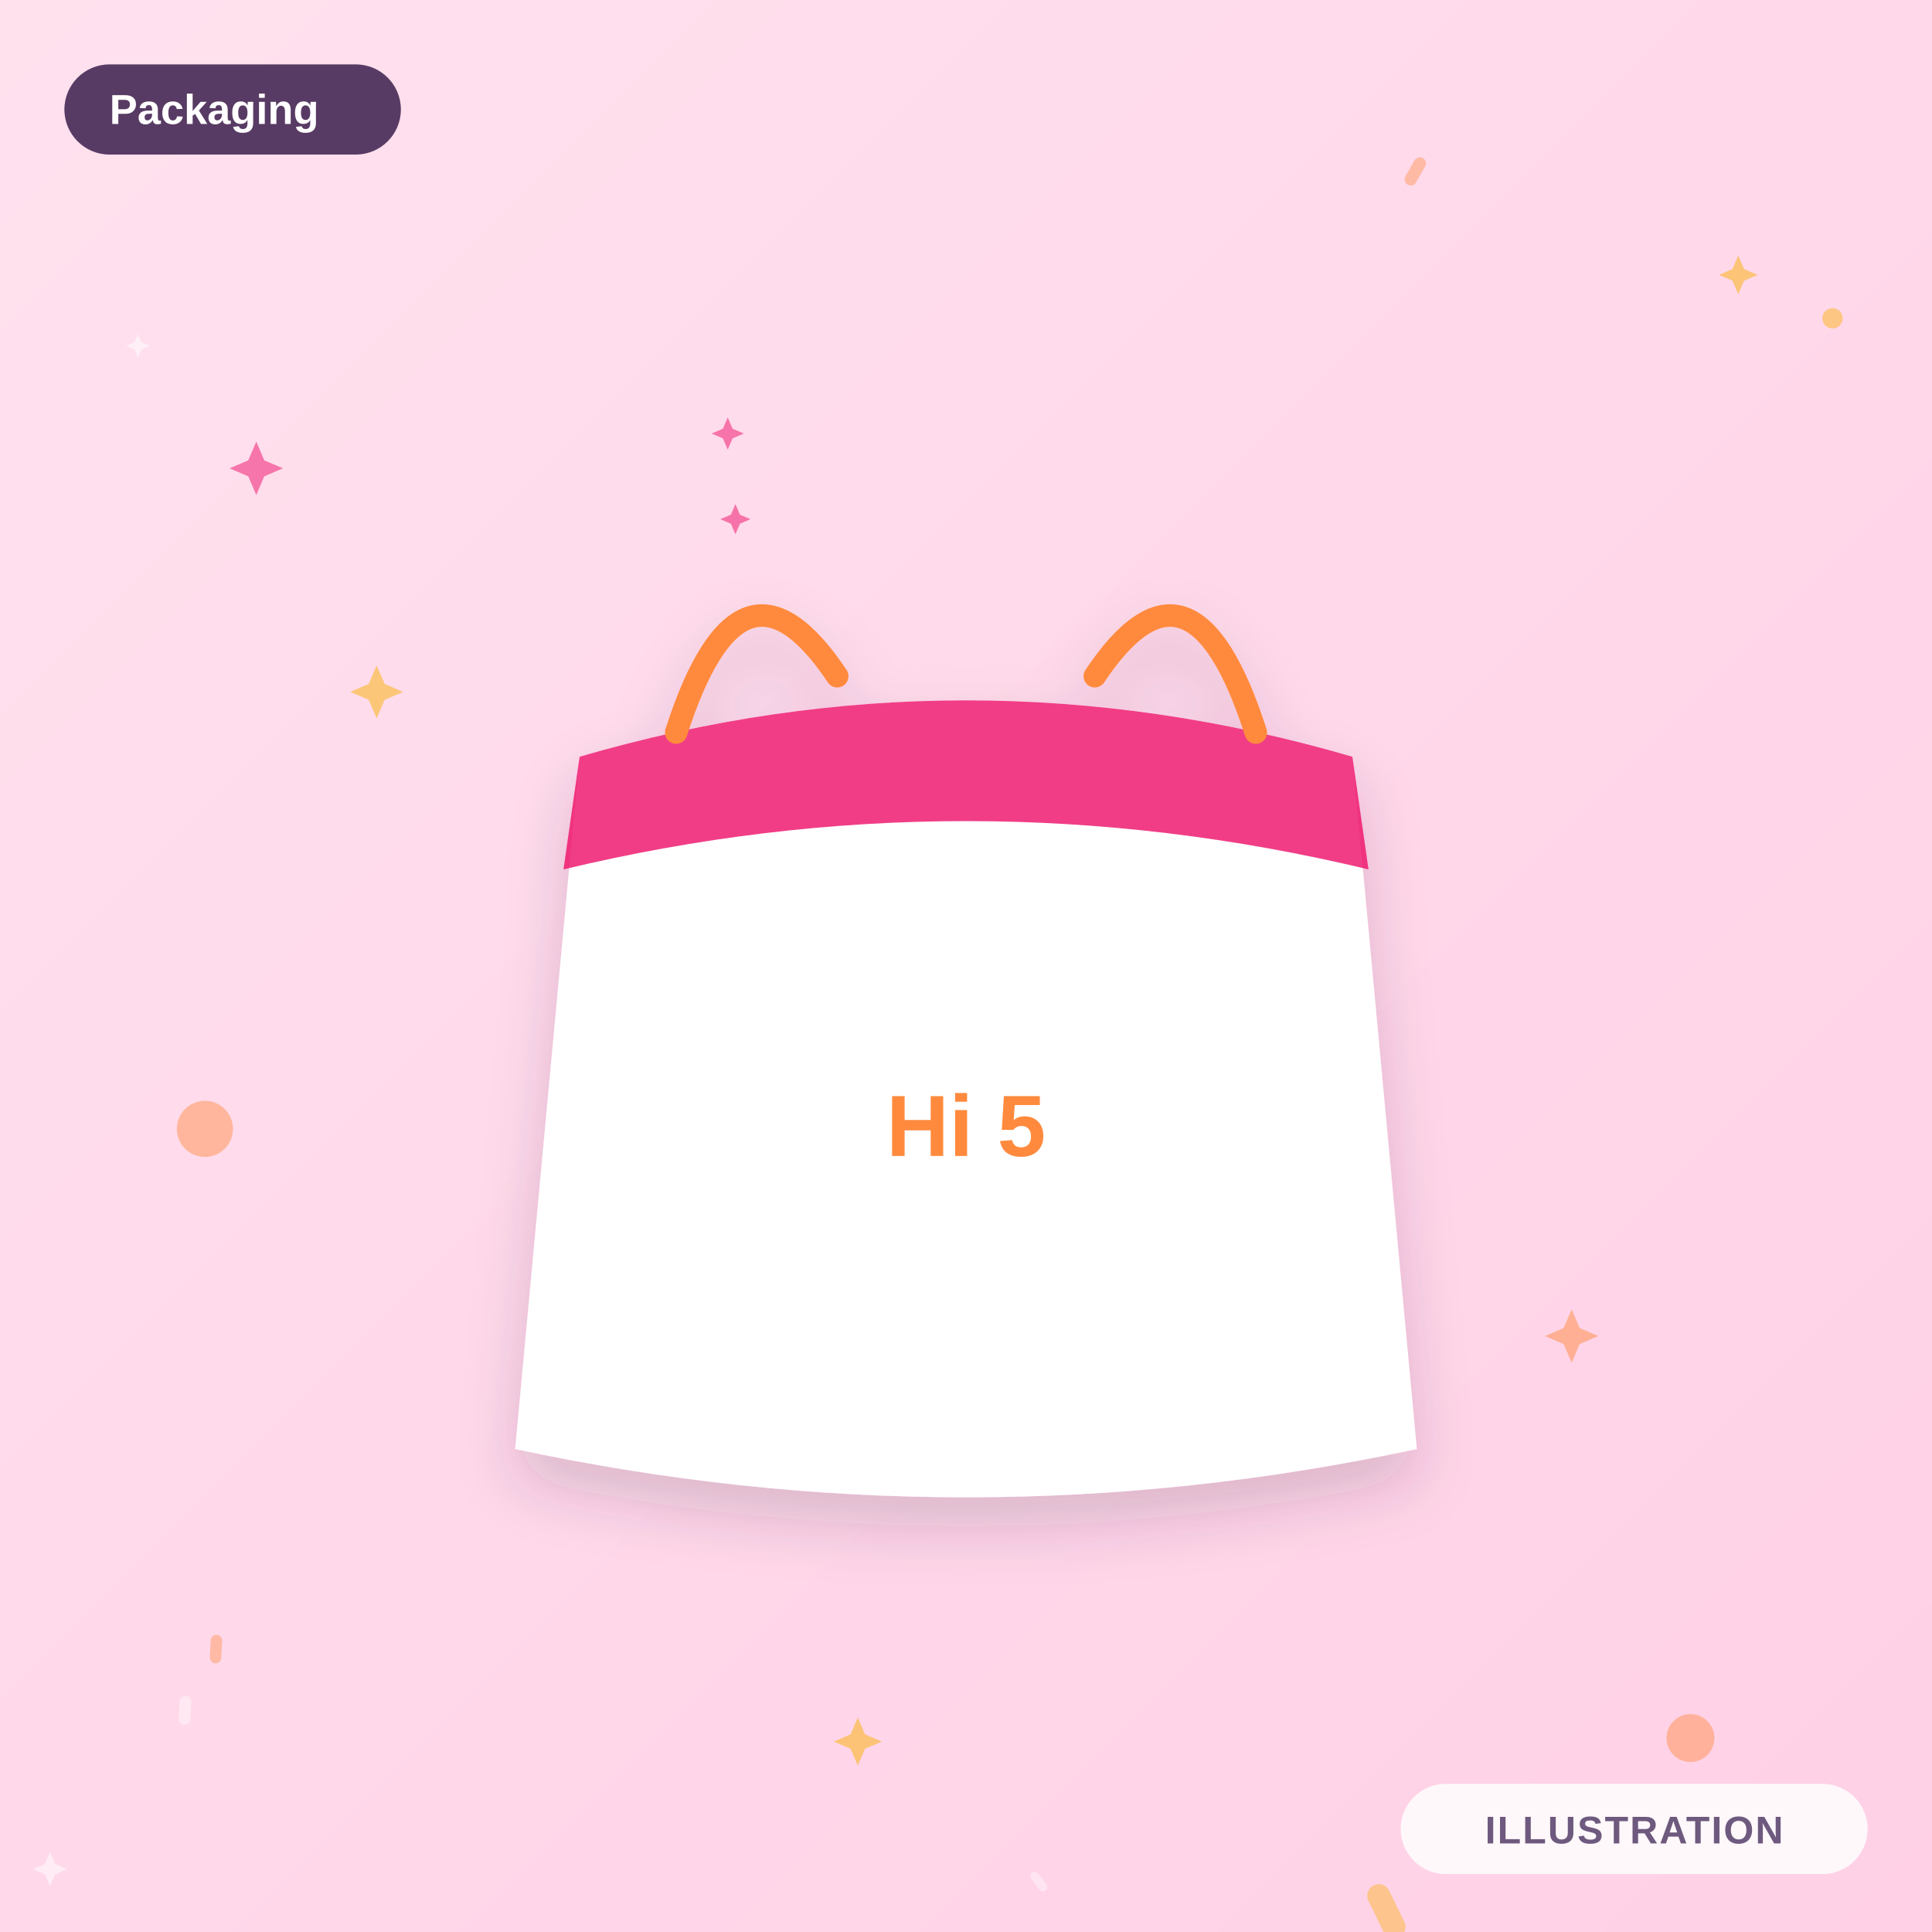
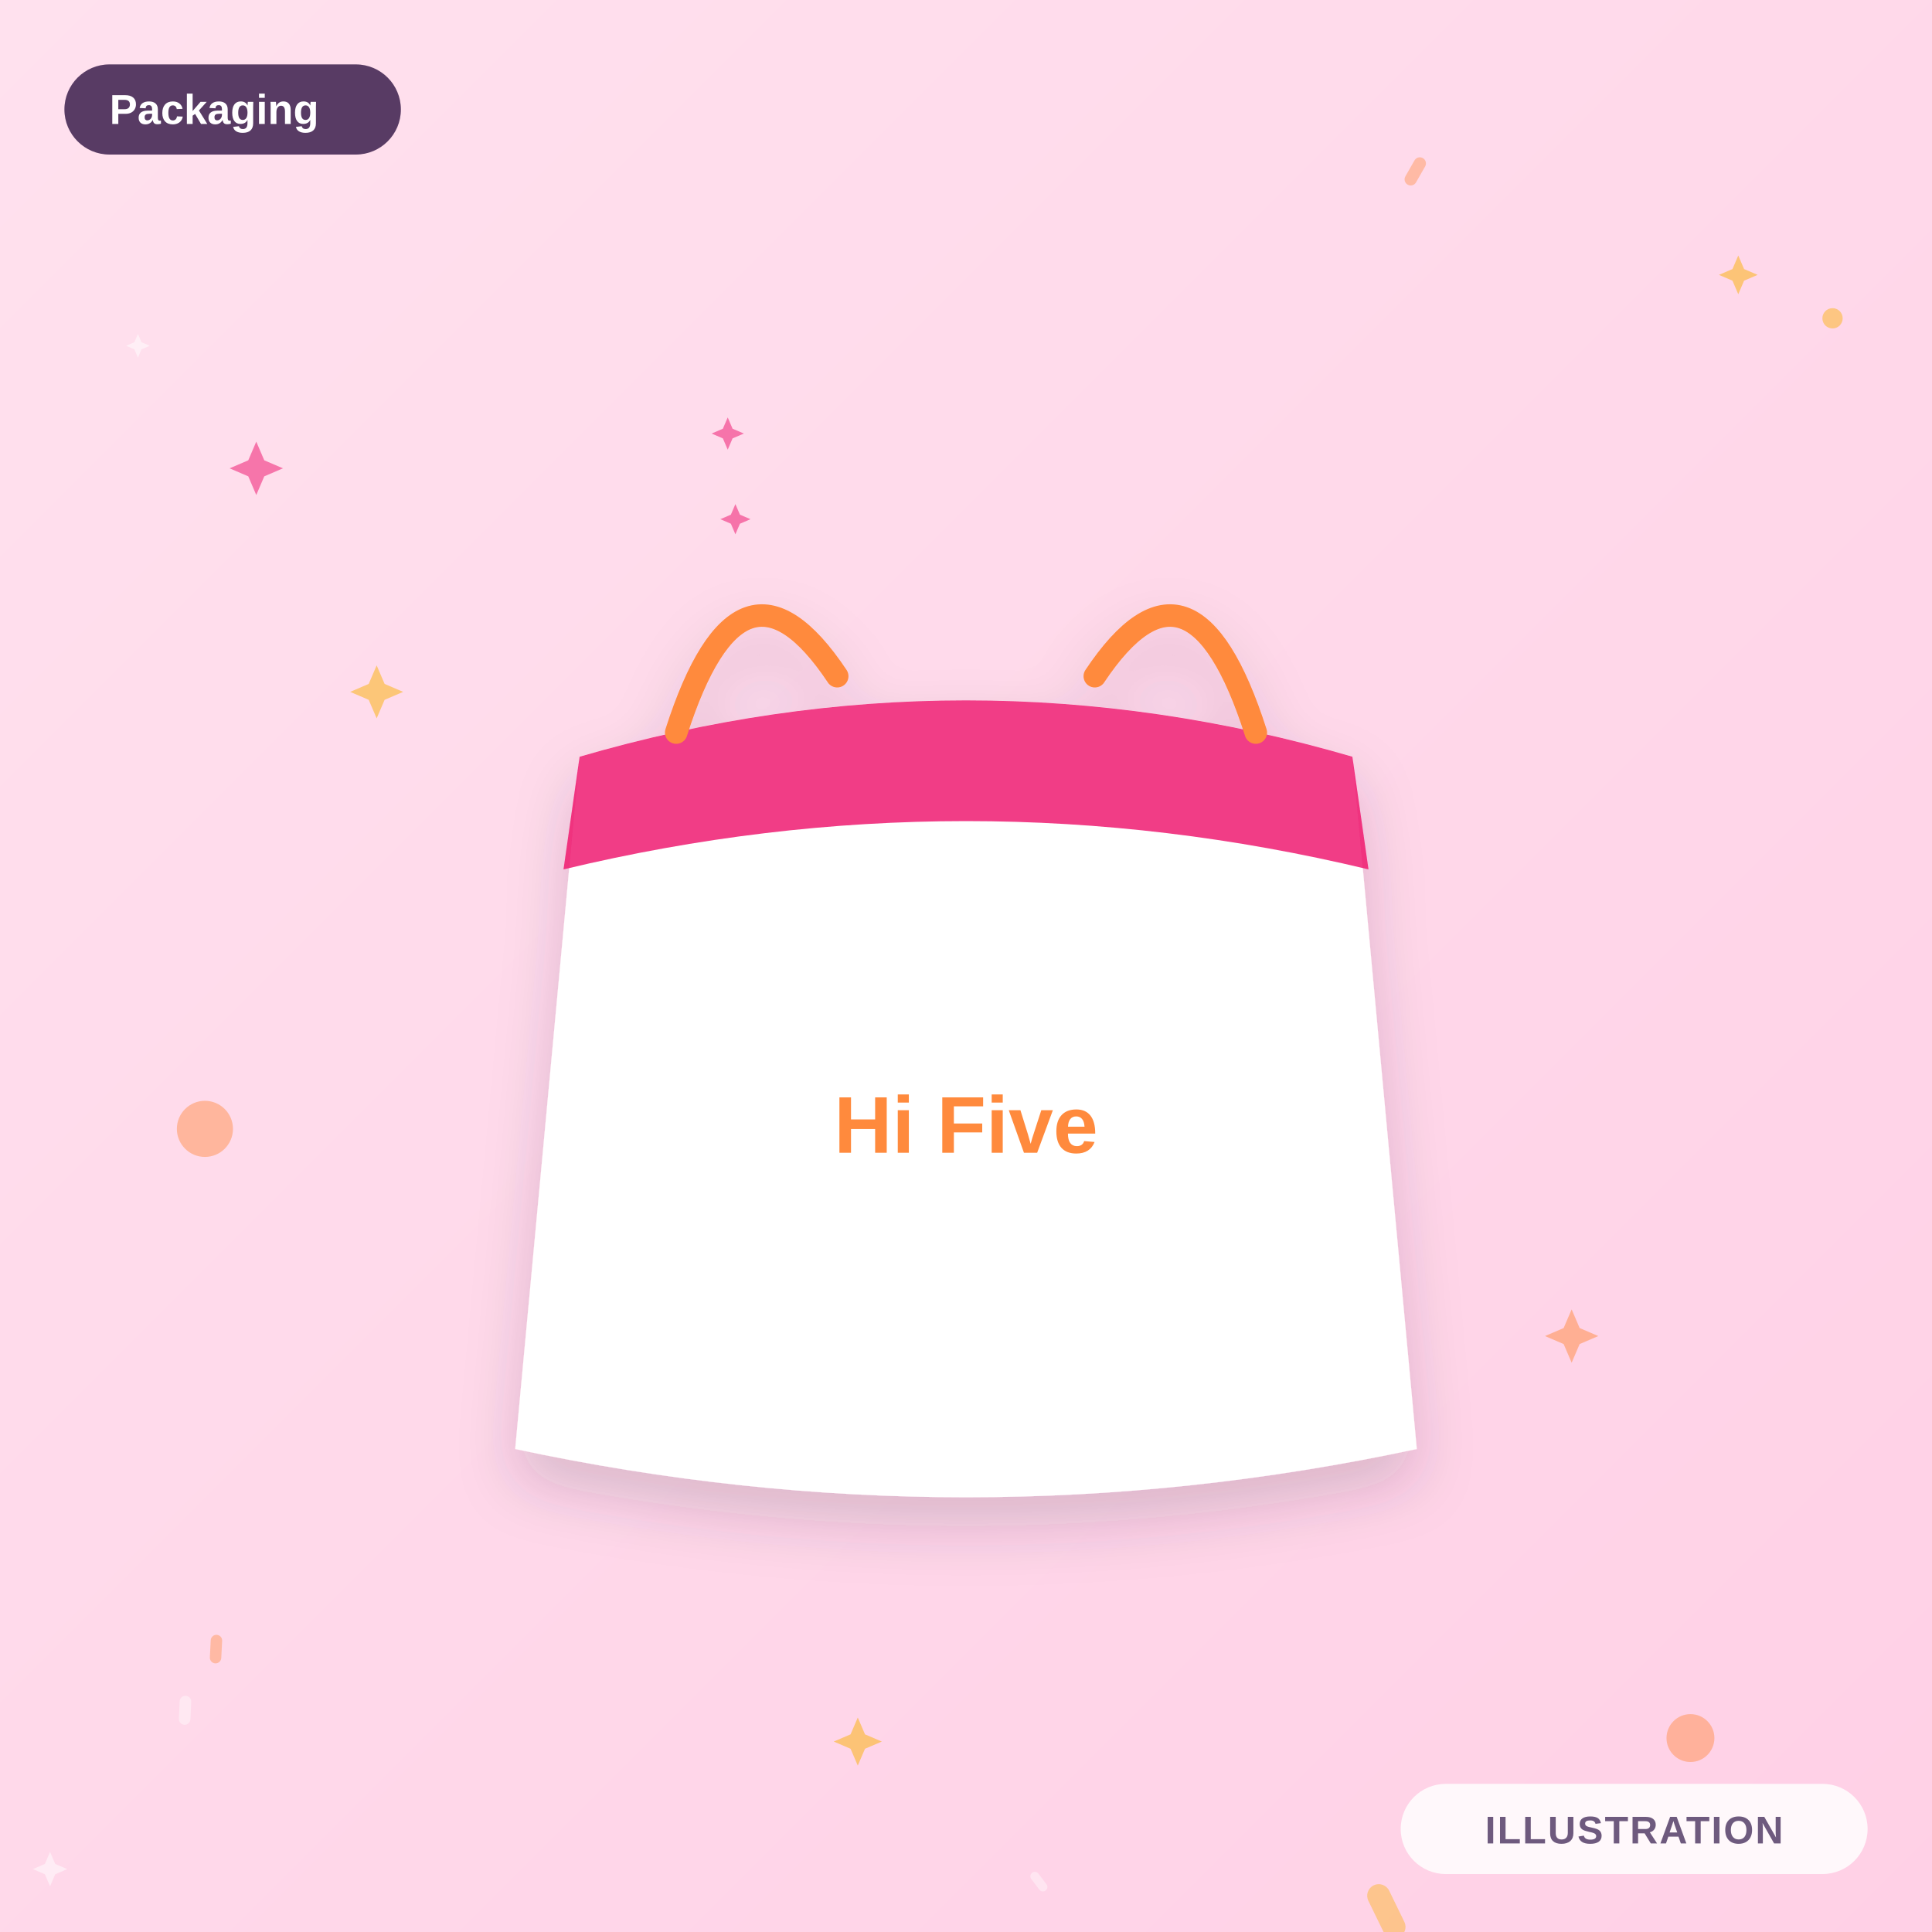
<svg xmlns="http://www.w3.org/2000/svg" viewBox="0 0 1200 1200" width="1200" height="1200" role="img">
  <defs>
    <linearGradient id="bg-best-friends-bracelet-duo-packaging" x1="0" y1="0" x2="1" y2="1">
      <stop offset="0" stop-color="#FFE1EE" />
      <stop offset="1" stop-color="#FFD0E6" />
    </linearGradient>
    <radialGradient id="shine-best-friends-bracelet-duo-packaging" cx="0.35" cy="0.3" r="0.7">
      <stop offset="0" stop-color="#fff" stop-opacity="0.85" />
      <stop offset="0.35" stop-color="#fff" stop-opacity="0.15" />
      <stop offset="1" stop-color="#000" stop-opacity="0.12" />
    </radialGradient>
    <filter id="shadow-best-friends-bracelet-duo-packaging" x="-20%" y="-20%" width="140%" height="140%">
      <feDropShadow dx="0" dy="18" stdDeviation="18" flood-color="#3B1F4C" flood-opacity="0.18" />
    </filter>
  </defs>
  <rect width="1200" height="1200" fill="url(#bg-best-friends-bracelet-duo-packaging)" />
  <path d="M976.176 813.289 L981.144 824.879 L992.734 829.847 L981.144 834.814 L976.176 846.405 L971.209 834.814 L959.619 829.847 L971.209 824.879Z" fill="#FF8A3D" opacity="0.5" />
  <path d="M85.679 207.44 L87.879 212.572 L93.011 214.772 L87.879 216.971 L85.679 222.103 L83.48 216.971 L78.348 214.772 L83.48 212.572Z" fill="#FFFFFF" opacity="0.5" />
  <rect x="138.163" y="1015.598" width="17.759" height="7.104" rx="3.552" fill="#FF8A3D" opacity="0.4" transform="rotate(92.92602 138.1631 1015.598)" />
  <rect x="859.685" y="1167.87" width="35.914" height="14.366" rx="7.183" fill="#FAAF04" opacity="0.4" transform="rotate(64.02613 859.6851 1167.87)" />
  <circle cx="1138.219" cy="197.705" r="6.301" fill="#FAAF04" opacity="0.45" />
  <path d="M456.772 313.109 L459.585 319.671 L466.147 322.483 L459.585 325.296 L456.772 331.858 L453.96 325.296 L447.398 322.483 L453.96 319.671Z" fill="#ED0C68" opacity="0.5" />
  <rect x="887.064" y="100.091" width="19.009" height="7.604" rx="3.802" fill="#FF8A3D" opacity="0.4" transform="rotate(119.7864 887.0645 100.0911)" />
  <path d="M1079.675 158.698 L1083.283 167.116 L1091.701 170.724 L1083.283 174.332 L1079.675 182.751 L1076.067 174.332 L1067.649 170.724 L1076.067 167.116Z" fill="#FAAF04" opacity="0.5" />
  <path d="M31.084 1150.247 L34.289 1157.726 L41.767 1160.931 L34.289 1164.135 L31.084 1171.614 L27.879 1164.135 L20.401 1160.931 L27.879 1157.726Z" fill="#FFFFFF" opacity="0.5" />
  <circle cx="127.278" cy="701.162" r="17.425" fill="#FF8A3D" opacity="0.45" />
  <path d="M452.001 259.26 L455.008 266.277 L462.025 269.284 L455.008 272.291 L452.001 279.308 L448.993 272.291 L441.976 269.284 L448.993 266.277Z" fill="#ED0C68" opacity="0.5" />
  <circle cx="1049.972" cy="1079.542" r="14.872" fill="#FF8A3D" opacity="0.45" />
  <path d="M532.785 1066.782 L537.264 1077.233 L547.715 1081.712 L537.264 1086.191 L532.785 1096.642 L528.306 1086.191 L517.856 1081.712 L528.306 1077.233Z" fill="#FAAF04" opacity="0.5" />
  <rect x="118.947" y="1053.467" width="18.009" height="7.204" rx="3.602" fill="#FFFFFF" opacity="0.4" transform="rotate(92.6496 118.9468 1053.467)" />
  <rect x="643.303" y="1161.517" width="13.866" height="5.546" rx="2.773" fill="#FFFFFF" opacity="0.4" transform="rotate(52.96267 643.3026 1161.517)" />
  <path d="M159.173 274.309 L164.146 285.911 L175.748 290.884 L164.146 295.856 L159.173 307.459 L154.201 295.856 L142.598 290.884 L154.201 285.911Z" fill="#ED0C68" opacity="0.5" />
  <path d="M459.561 766.237 L463.323 775.015 L472.101 778.777 L463.323 782.539 L459.561 791.317 L455.799 782.539 L447.021 778.777 L455.799 775.015Z" fill="#FF8A3D" opacity="0.5" />
  <path d="M233.949 413.276 L238.886 424.797 L250.407 429.735 L238.886 434.673 L233.949 446.194 L229.011 434.673 L217.49 429.735 L229.011 424.797Z" fill="#FAAF04" opacity="0.5" />
  <g filter="url(#shadow-best-friends-bracelet-duo-packaging)">
    <path d="M360 470 Q600 400 840 470 L880 900 Q600 960 320 900 Z" fill="#FFFFFF" />
    <path d="M360 470 Q600 400 840 470 L850 540 Q600 480 350 540 Z" fill="#ED0C68" opacity="0.8" />
    <path d="M420 455 Q460 330 520 420" fill="none" stroke="#FF8A3D" stroke-width="14" stroke-linecap="round" />
    <path d="M780 455 Q740 330 680 420" fill="none" stroke="#FF8A3D" stroke-width="14" stroke-linecap="round" />
-     <rect x="500" y="640" width="200" height="120" rx="24" fill="#FFFFFF" />
-     <text x="600" y="718" text-anchor="middle" font-family="Arial Rounded MT Bold, Arial, sans-serif" font-size="54" font-weight="700" fill="#FF8A3D">Hi 5</text>
+     <rect x="460" y="640" width="280" height="120" rx="24" fill="#FFFFFF" />
+     <text x="600" y="716" text-anchor="middle" font-family="Arial Rounded MT Bold, Arial, sans-serif" font-size="50" font-weight="700" fill="#FF8A3D">Hi Five</text>
  </g>
  <g>
    <rect x="40" y="40" width="209" height="56" rx="28" fill="#3B1F4C" opacity="0.85" />
    <text x="68" y="77" font-family="Arial, sans-serif" font-size="26" font-weight="700" fill="#FFFFFF">Packaging</text>
  </g>
  <g>
    <rect x="870" y="1108" width="290" height="56" rx="28" fill="#FFFFFF" opacity="0.85" />
    <text x="1015" y="1145" text-anchor="middle" font-family="Arial, sans-serif" font-size="24" font-weight="700" fill="#6E5A7E" letter-spacing="1">ILLUSTRATION</text>
  </g>
</svg>
